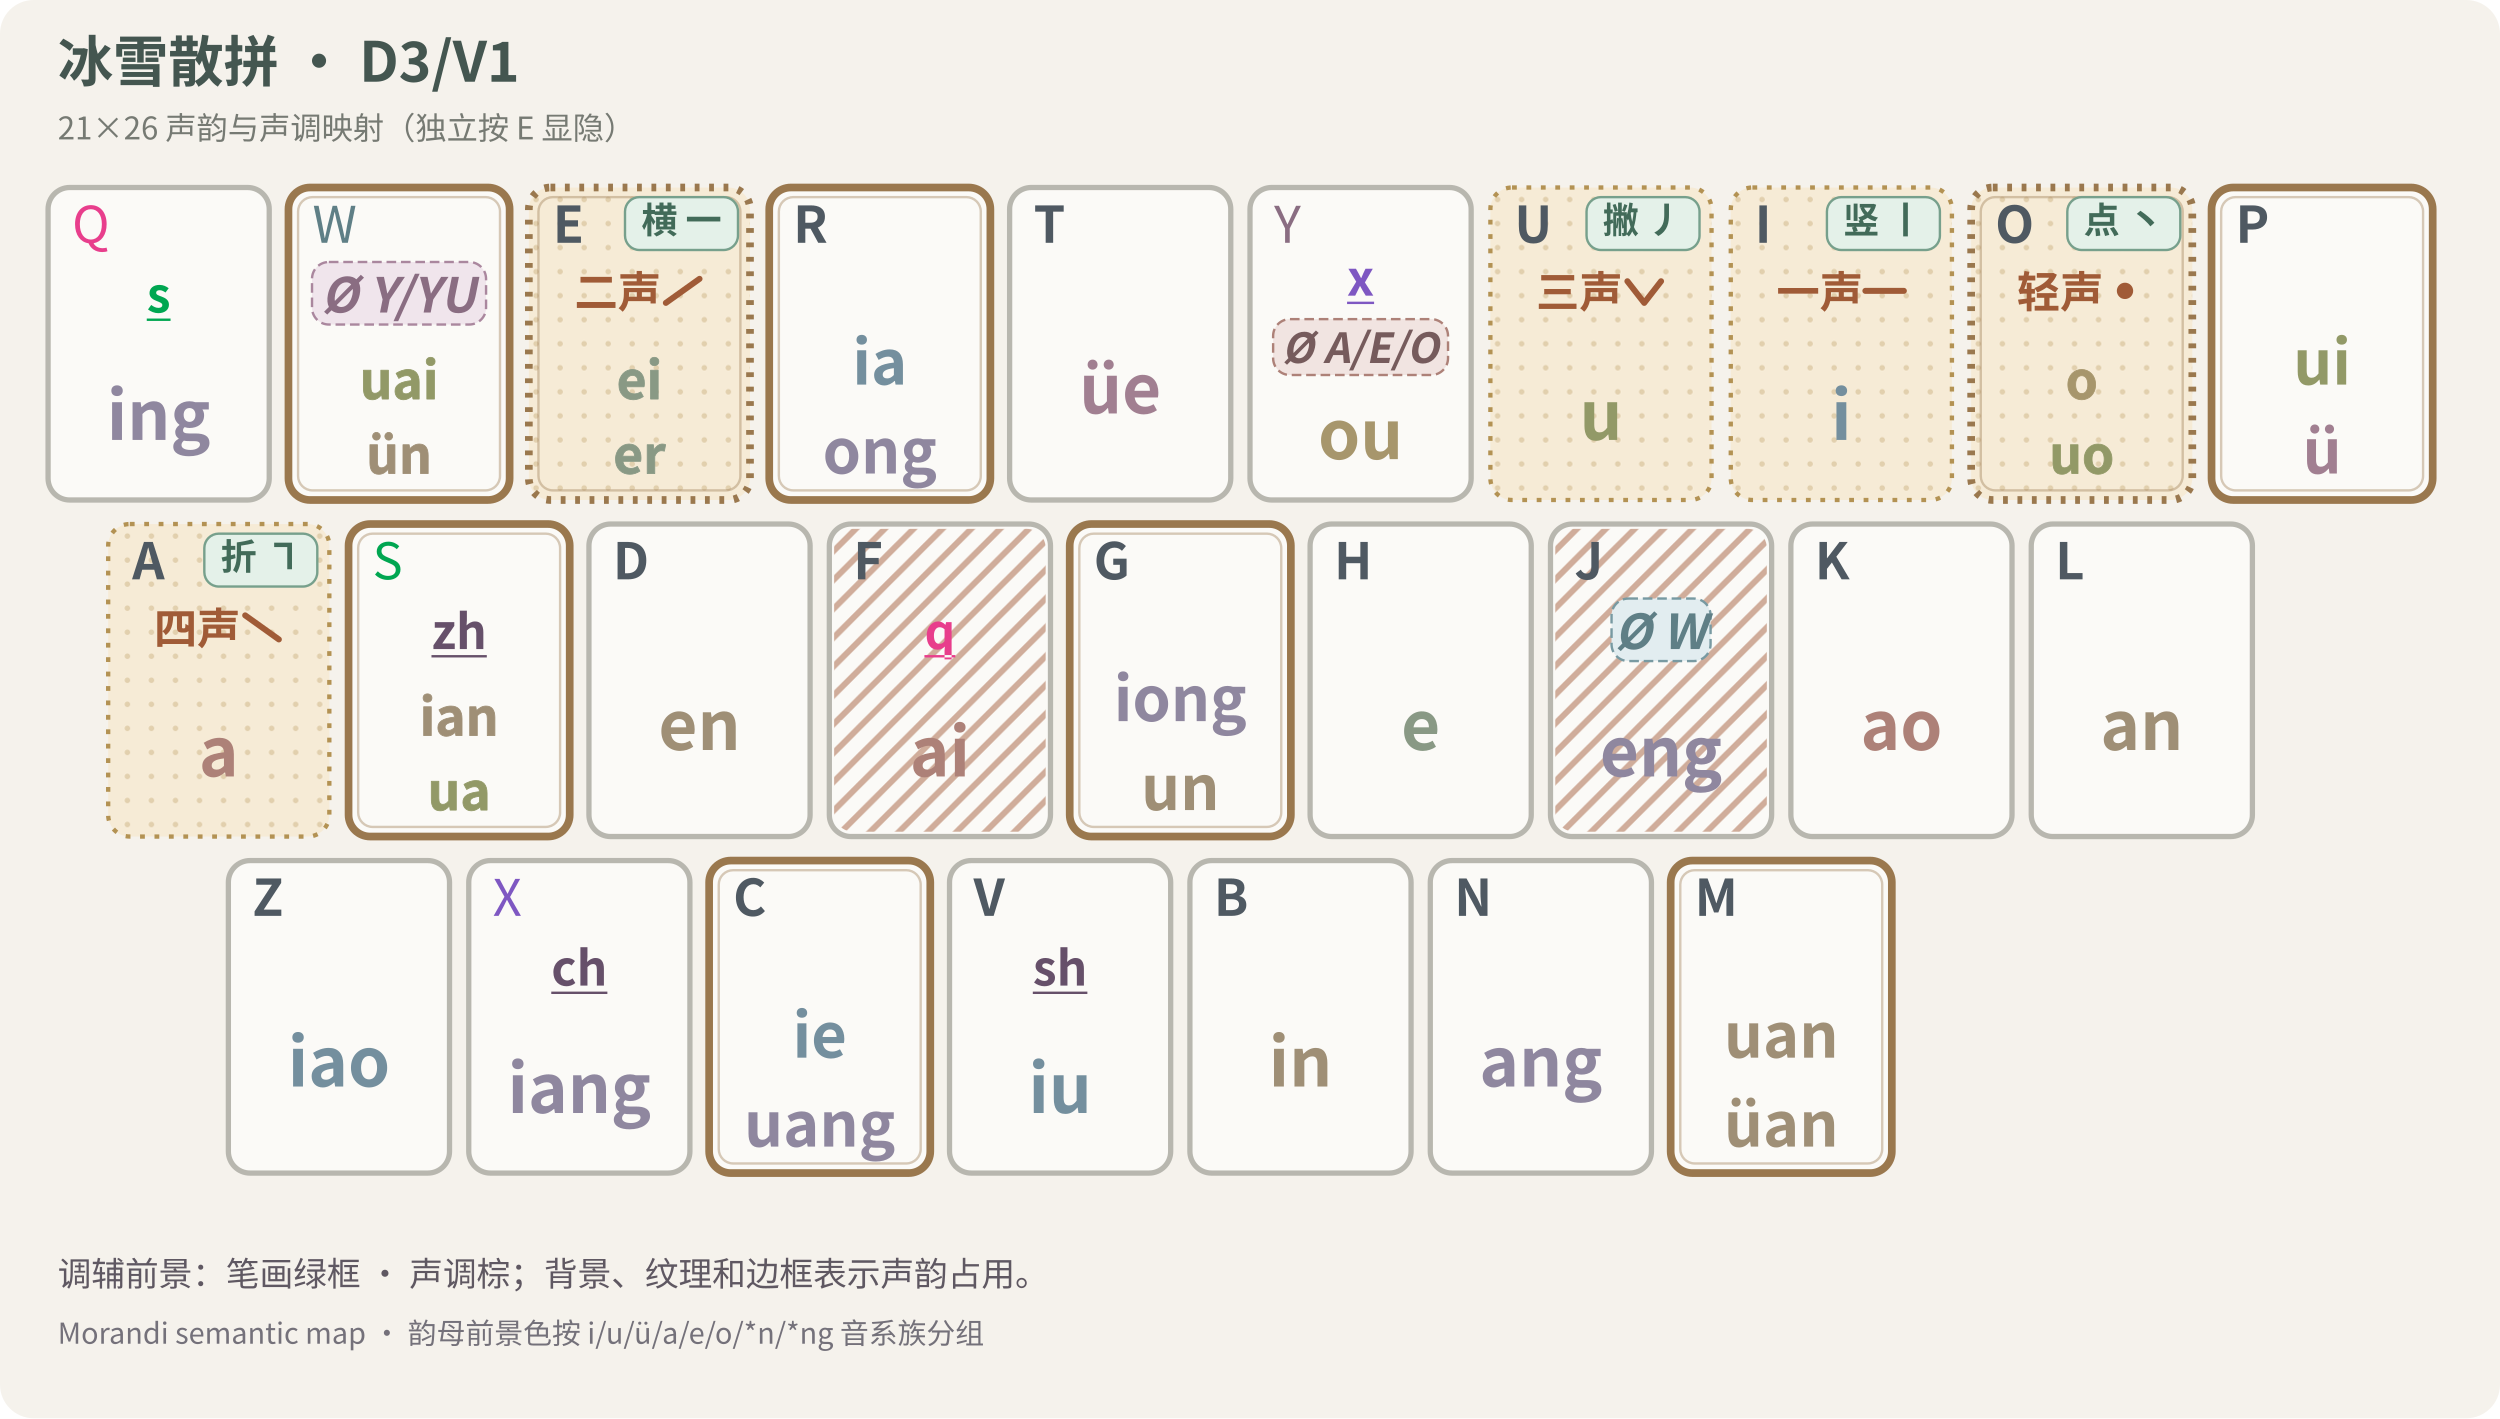
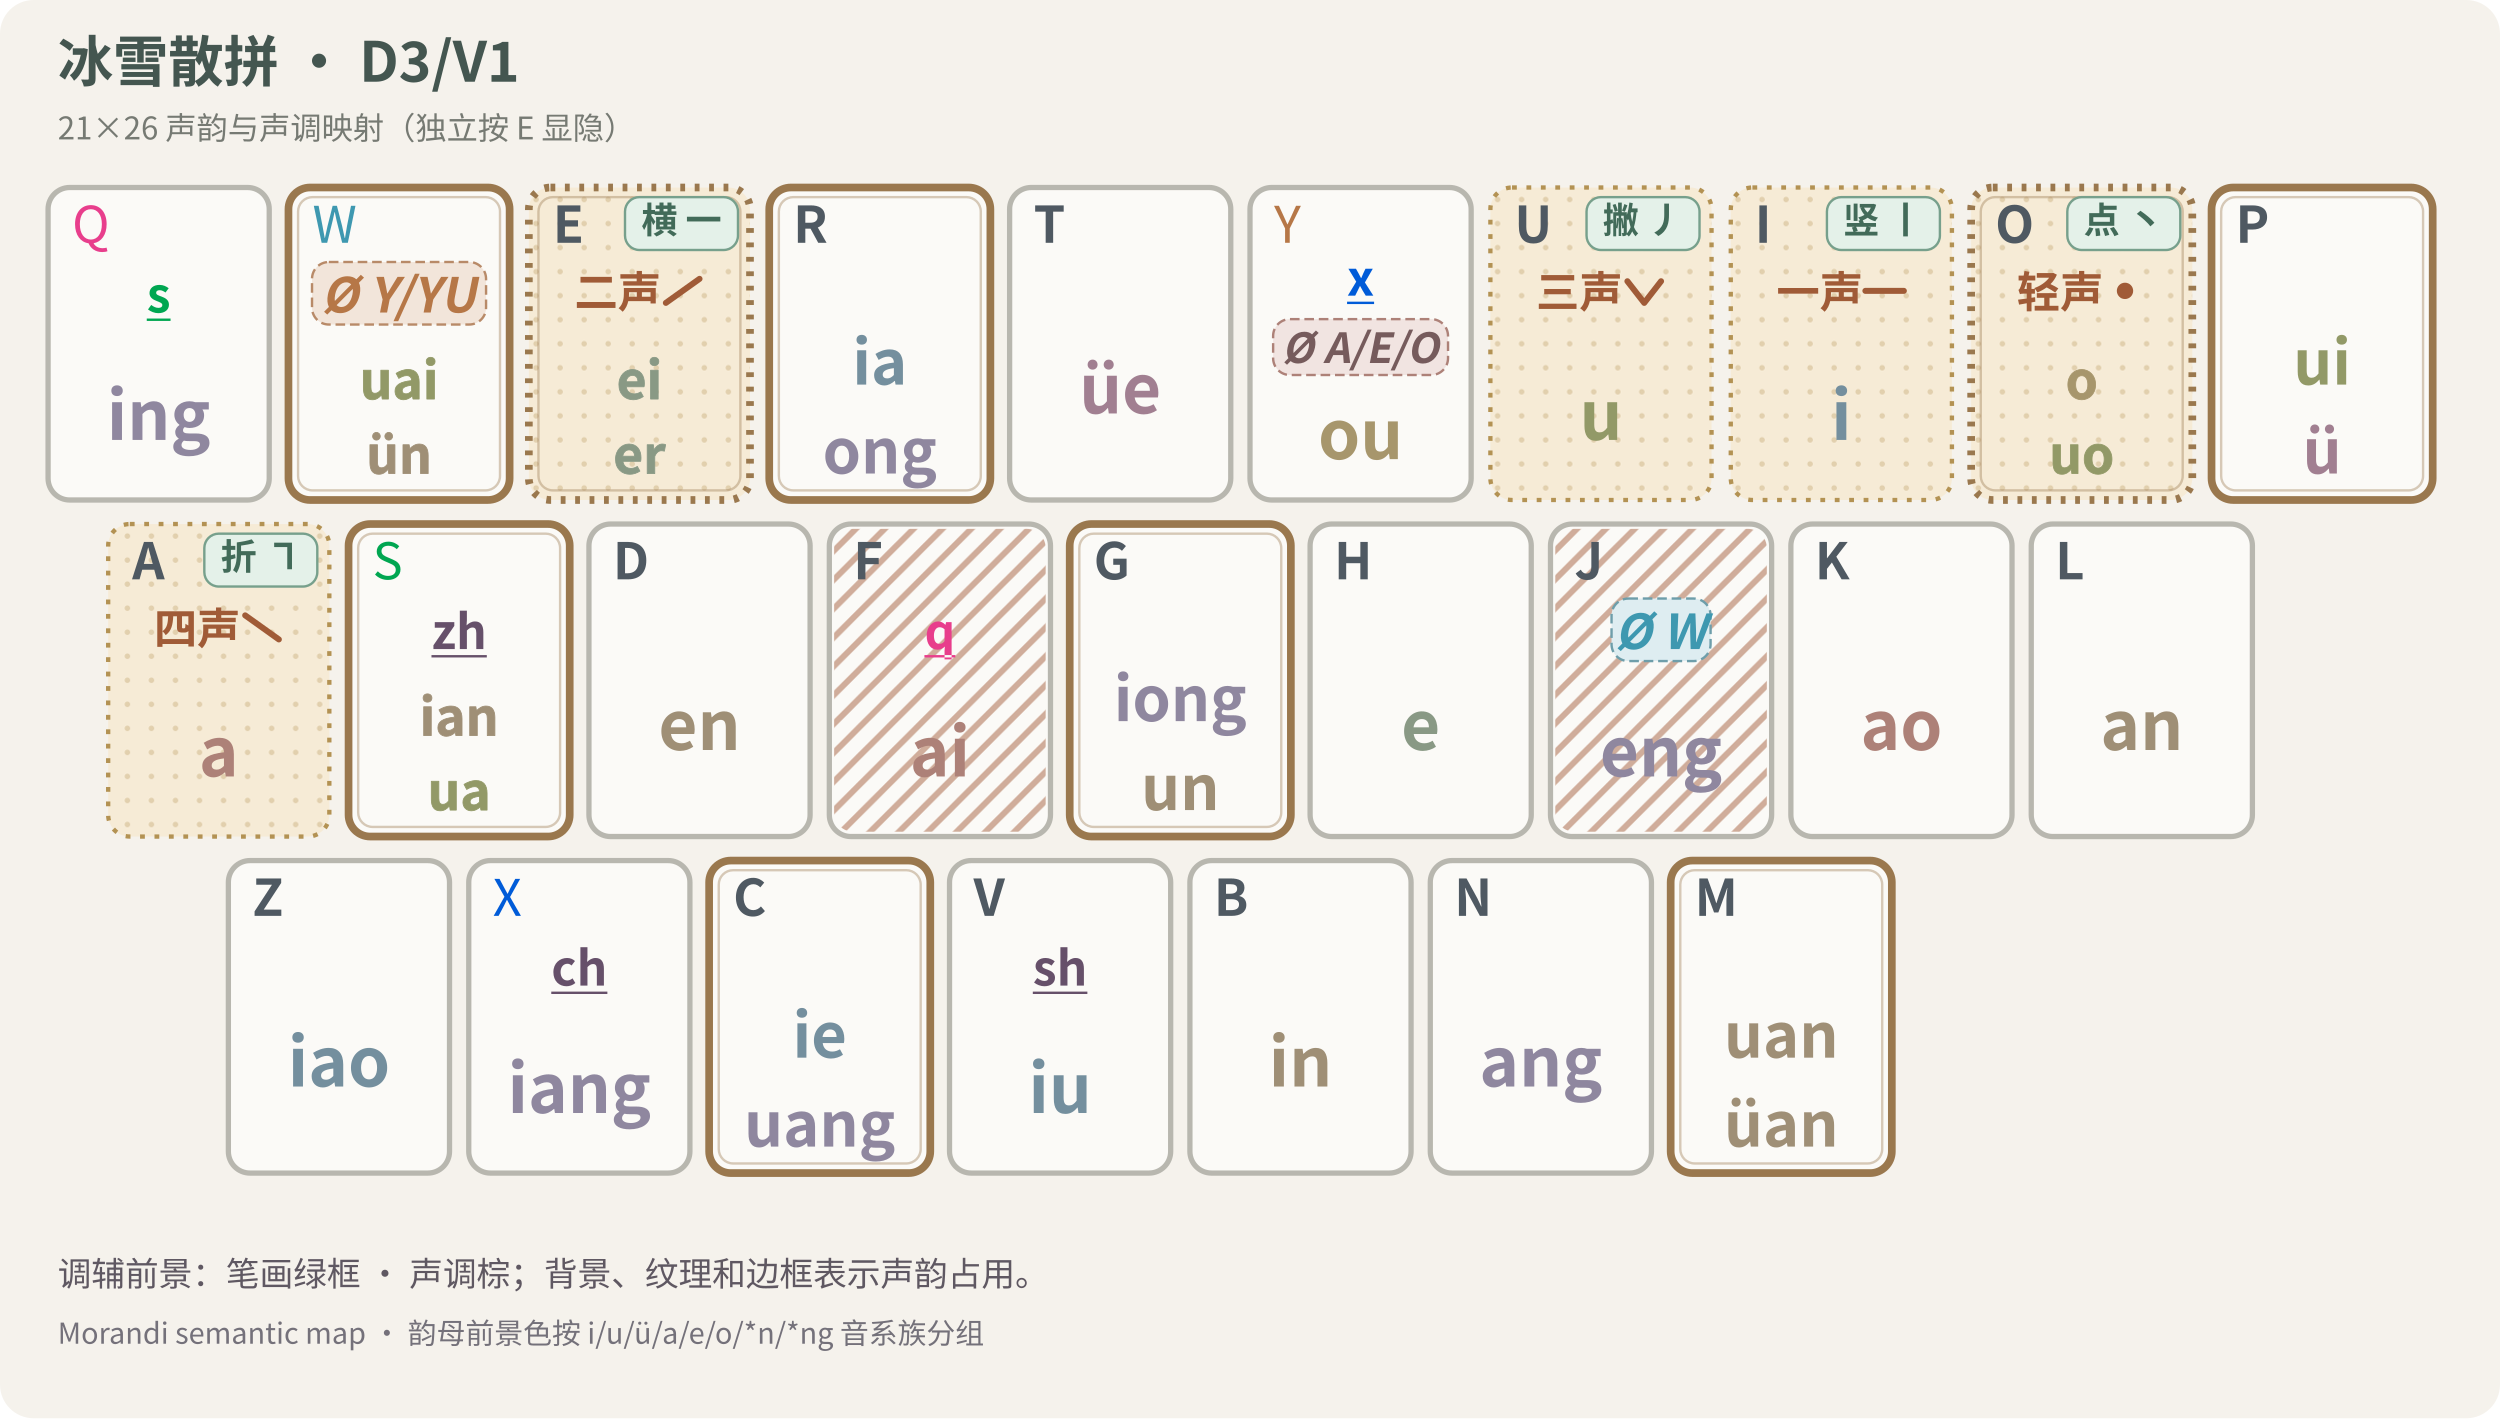
<svg xmlns="http://www.w3.org/2000/svg" class="keysvg nf4-keysvg" viewBox="0 0 1040 590" role="img" aria-labelledby="title desc">
  <defs>
    <pattern id="nf4-both" width="12" height="12" patternUnits="userSpaceOnUse">
      <rect width="12" height="12" fill="#fbfaf7" />
    </pattern>
    <pattern id="nf4-ionly" width="9" height="9" patternUnits="userSpaceOnUse">
      <rect width="9" height="9" fill="#e3eef4" />
      <path d="M2 0V9M7 0V9" stroke="#7399ad" stroke-opacity=".18" />
    </pattern>
    <pattern id="nf4-ronly" width="10" height="10" patternUnits="userSpaceOnUse">
      <rect width="10" height="10" fill="#f6ebd6" />
      <circle cx="3" cy="3" r="1.15" fill="#b39253" fill-opacity=".3" />
    </pattern>
    <pattern id="nf4-none" width="10" height="10" patternUnits="userSpaceOnUse">
      <rect width="10" height="10" fill="#eeece8" />
      <path d="M0 10L10 0" stroke="#aaa6a4" stroke-opacity=".14" />
    </pattern>
    <pattern id="nf4-multi" width="9" height="9" patternUnits="userSpaceOnUse">
      <rect width="9" height="9" fill="#f8efe2" />
      <path d="M-2 2L2-2M0 9L9 0M7 11L11 7" stroke="#9a784e" stroke-width="1.6" stroke-opacity=".27" />
    </pattern>
    <pattern id="nf4-anchor" width="12" height="12" patternUnits="userSpaceOnUse">
      <path d="M-3 3L3-3M0 12L12 0M9 15L15 9" stroke="#a05b37" stroke-width="2.5" stroke-opacity=".48" />
    </pattern>
  </defs>
  <rect width="1040" height="590" rx="14" fill="#f5f2ec" />
  <text x="24" y="34" font-family="Microsoft YaHei UI, Noto Sans CJK SC, sans-serif" font-size="23" fill="#445650" text-anchor="start" font-weight="760">冰雪散拼 · D3/V1</text>
  <text x="24" y="58" font-family="Microsoft YaHei UI, Noto Sans CJK SC, sans-serif" font-size="13" fill="#767a73" text-anchor="start" font-weight="500">21×26 声韵与声调映射（独立按 E 显隐）</text>
  <g data-key="Q" data-role="sound">
    <clipPath id="snow_shenyun_tone-clip-0-0">
      <rect x="23" y="81" width="86" height="124" rx="7" />
    </clipPath>
    <rect x="20" y="78" width="92" height="130" rx="9" fill="#fbfaf7" stroke="#b8b7af" stroke-width="2.2" />
    <g clip-path="url(#snow_shenyun_tone-clip-0-0)">
      <text x="30" y="101" font-family="Microsoft YaHei UI, Noto Sans CJK SC, sans-serif" font-size="21" fill="#e83e8c" text-anchor="start" font-weight="500" data-key-label="true">Q</text>
      <text x="66" y="130" text-anchor="middle" font-family="Microsoft YaHei UI, Noto Sans CJK SC, sans-serif" font-size="20" font-weight="700" text-decoration="underline" fill="#00a651">s</text>
      <text x="66" y="183" font-family="Microsoft YaHei UI, Noto Sans CJK SC, sans-serif" font-size="28" fill="#8f879f" text-anchor="middle" font-weight="600" data-final="ing">ing</text>
    </g>
  </g>
  <g data-key="W" data-role="sound" data-multi="true">
    <clipPath id="snow_shenyun_tone-clip-0-1">
      <rect x="123" y="81" width="86" height="124" rx="7" />
    </clipPath>
    <rect x="120" y="78" width="92" height="130" rx="9" fill="#fbfaf7" stroke="#9a784e" stroke-width="3.2" />
    <rect x="124" y="82" width="84" height="122" rx="6" fill="none" stroke="#9a784e" stroke-opacity=".38" />
    <g clip-path="url(#snow_shenyun_tone-clip-0-1)">
-       <text x="130" y="101" font-family="Microsoft YaHei UI, Noto Sans CJK SC, sans-serif" font-size="21" fill="#5f7f86" text-anchor="start" font-weight="500" data-key-label="true">W</text>
-       <rect x="129.8" y="109" width="72.4" height="26" rx="7" fill="#f0e5ec" stroke="#aa879e" stroke-dasharray="4 2" />
-       <text x="166" y="130" text-anchor="middle" font-family="Microsoft YaHei UI, Noto Sans CJK SC, sans-serif" font-size="20" font-weight="700" font-style="italic" fill="#8a6d82">Ø Y/YU</text>
+       <text x="130" y="101" font-family="Microsoft YaHei UI, Noto Sans CJK SC, sans-serif" font-size="21" fill="#3e98b0" text-anchor="start" font-weight="500" data-key-label="true">W</text>
+       <rect x="129.8" y="109" width="72.4" height="26" rx="7" fill="#f2e5da" stroke="#b88a68" stroke-dasharray="4 2" />
+       <text x="166" y="130" text-anchor="middle" font-family="Microsoft YaHei UI, Noto Sans CJK SC, sans-serif" font-size="20" font-weight="700" font-style="italic" fill="#b67747">Ø Y/YU</text>
      <text x="166" y="166" font-family="Microsoft YaHei UI, Noto Sans CJK SC, sans-serif" font-size="21.39" fill="#929967" text-anchor="middle" font-weight="800" data-final="uai" paint-order="stroke" stroke="#929967" stroke-width="0.35" stroke-linejoin="round">uai</text>
      <text x="166" y="197" font-family="Microsoft YaHei UI, Noto Sans CJK SC, sans-serif" font-size="21.39" fill="#9f8f76" text-anchor="middle" font-weight="800" data-final="vn" paint-order="stroke" stroke="#9f8f76" stroke-width="0.35" stroke-linejoin="round">ün</text>
    </g>
  </g>
  <g data-key="E" data-role="rhyme-auxiliary" data-multi="true">
    <clipPath id="snow_shenyun_tone-clip-0-2">
      <rect x="223" y="81" width="86" height="124" rx="7" />
    </clipPath>
    <rect x="220" y="78" width="92" height="130" rx="9" fill="url(#nf4-ronly)" stroke="#9a784e" stroke-width="3.2" stroke-dasharray="2 4" />
    <rect x="224" y="82" width="84" height="122" rx="6" fill="none" stroke="#9a784e" stroke-opacity=".38" />
    <g clip-path="url(#snow_shenyun_tone-clip-0-2)">
      <text x="230" y="101" font-family="Microsoft YaHei UI, Noto Sans CJK SC, sans-serif" font-size="21" fill="#4f5962" text-anchor="start" font-weight="800" data-key-label="true">E</text>
      <g data-aux-badge="stroke">
        <rect x="260" y="82" width="47" height="22" rx="6" fill="#e4f1e9" stroke="#77a08c" />
        <text x="283.5" y="97" font-family="Microsoft YaHei UI, Noto Sans CJK SC, sans-serif" font-size="15" fill="#426b59" text-anchor="middle" font-weight="750" data-aux-kind="stroke">横 一</text>
      </g>
      <text x="257" y="128" font-family="LXGW WenKai GB, LXGW WenKai, Kaiti SC, STKaiti, KaiTi, AR PL KaitiM GB, serif" font-size="18" fill="#a05b37" text-anchor="middle" font-weight="800" data-aux-kind="tone">二声</text>
      <g transform="translate(284 121)" data-aux-mark="tone" data-tone-mark="ˊ" data-mark-x="284" data-mark-y="121" data-mark-size="18" fill="none" stroke="#a05b37" stroke-width="2.5" stroke-linecap="round" stroke-linejoin="round">
        <path d="M-7 5L7-5" />
      </g>
      <text x="266" y="166" font-family="Microsoft YaHei UI, Noto Sans CJK SC, sans-serif" font-size="21.39" fill="#899985" text-anchor="middle" font-weight="800" data-final="ei" paint-order="stroke" stroke="#899985" stroke-width="0.35" stroke-linejoin="round">ei</text>
      <text x="266" y="197" font-family="Microsoft YaHei UI, Noto Sans CJK SC, sans-serif" font-size="21.39" fill="#899985" text-anchor="middle" font-weight="800" data-final="er" paint-order="stroke" stroke="#899985" stroke-width="0.35" stroke-linejoin="round">er</text>
    </g>
  </g>
  <g data-key="R" data-role="sound" data-multi="true">
    <clipPath id="snow_shenyun_tone-clip-0-3">
      <rect x="323" y="81" width="86" height="124" rx="7" />
    </clipPath>
    <rect x="320" y="78" width="92" height="130" rx="9" fill="#fbfaf7" stroke="#9a784e" stroke-width="3.2" />
    <rect x="324" y="82" width="84" height="122" rx="6" fill="none" stroke="#9a784e" stroke-opacity=".38" />
    <g clip-path="url(#snow_shenyun_tone-clip-0-3)">
      <text x="330" y="101" font-family="Microsoft YaHei UI, Noto Sans CJK SC, sans-serif" font-size="21" fill="#4f5962" text-anchor="start" font-weight="800" data-key-label="true">R</text>
      <text x="366" y="160" font-family="Microsoft YaHei UI, Noto Sans CJK SC, sans-serif" font-size="25.53" fill="#748f9e" text-anchor="middle" font-weight="600" data-final="ia">ia</text>
      <text x="366" y="197" font-family="Microsoft YaHei UI, Noto Sans CJK SC, sans-serif" font-size="25.53" fill="#8f879f" text-anchor="middle" font-weight="600" data-final="ong">ong</text>
    </g>
  </g>
  <g data-key="T" data-role="sound">
    <clipPath id="snow_shenyun_tone-clip-0-4">
      <rect x="423" y="81" width="86" height="124" rx="7" />
    </clipPath>
    <rect x="420" y="78" width="92" height="130" rx="9" fill="#fbfaf7" stroke="#b8b7af" stroke-width="2.2" />
    <g clip-path="url(#snow_shenyun_tone-clip-0-4)">
      <text x="430" y="101" font-family="Microsoft YaHei UI, Noto Sans CJK SC, sans-serif" font-size="21" fill="#4f5962" text-anchor="start" font-weight="800" data-key-label="true">T</text>
      <text x="466" y="172" font-family="Microsoft YaHei UI, Noto Sans CJK SC, sans-serif" font-size="28" fill="#a17f91" text-anchor="middle" font-weight="600" data-final="ve">üe</text>
    </g>
  </g>
  <g data-key="Y" data-role="sound">
    <clipPath id="snow_shenyun_tone-clip-0-5">
      <rect x="523" y="81" width="86" height="124" rx="7" />
    </clipPath>
    <rect x="520" y="78" width="92" height="130" rx="9" fill="#fbfaf7" stroke="#b8b7af" stroke-width="2.2" />
    <g clip-path="url(#snow_shenyun_tone-clip-0-5)">
-       <text x="530" y="101" font-family="Microsoft YaHei UI, Noto Sans CJK SC, sans-serif" font-size="21" fill="#8a6d82" text-anchor="start" font-weight="500" data-key-label="true">Y</text>
-       <text x="566" y="123" text-anchor="middle" font-family="Microsoft YaHei UI, Noto Sans CJK SC, sans-serif" font-size="20" font-weight="700" text-decoration="underline" fill="#7e57c2">x</text>
+       <text x="530" y="101" font-family="Microsoft YaHei UI, Noto Sans CJK SC, sans-serif" font-size="21" fill="#b67747" text-anchor="start" font-weight="500" data-key-label="true">Y</text>
+       <text x="566" y="123" text-anchor="middle" font-family="Microsoft YaHei UI, Noto Sans CJK SC, sans-serif" font-size="20" font-weight="700" text-decoration="underline" fill="#005bd8">x</text>
      <rect x="529.621" y="132.759" width="72.759" height="23.241" rx="7" fill="#f1e4e1" stroke="#ad8178" stroke-dasharray="4 2" />
      <text x="566" y="151" text-anchor="middle" font-family="Microsoft YaHei UI, Noto Sans CJK SC, sans-serif" font-size="17.241" font-weight="700" font-style="italic" fill="#765b5c">Ø A/E/O</text>
      <text x="566" y="191" font-family="Microsoft YaHei UI, Noto Sans CJK SC, sans-serif" font-size="28" fill="#a7966c" text-anchor="middle" font-weight="600" data-final="ou">ou</text>
    </g>
  </g>
  <g data-key="U" data-role="rhyme-auxiliary">
    <clipPath id="snow_shenyun_tone-clip-0-6">
      <rect x="623" y="81" width="86" height="124" rx="7" />
    </clipPath>
    <rect x="620" y="78" width="92" height="130" rx="9" fill="url(#nf4-ronly)" stroke="#b39253" stroke-width="1.8" stroke-dasharray="2 4" />
    <g clip-path="url(#snow_shenyun_tone-clip-0-6)">
      <text x="630" y="101" font-family="Microsoft YaHei UI, Noto Sans CJK SC, sans-serif" font-size="21" fill="#4f5962" text-anchor="start" font-weight="800" data-key-label="true">U</text>
      <g data-aux-badge="stroke">
        <rect x="660" y="82" width="47" height="22" rx="6" fill="#e4f1e9" stroke="#77a08c" />
        <text x="683.5" y="97" font-family="Microsoft YaHei UI, Noto Sans CJK SC, sans-serif" font-size="15" fill="#426b59" text-anchor="middle" font-weight="750" data-aux-kind="stroke">撇 丿</text>
      </g>
      <text x="657" y="128" font-family="LXGW WenKai GB, LXGW WenKai, Kaiti SC, STKaiti, KaiTi, AR PL KaitiM GB, serif" font-size="18" fill="#a05b37" text-anchor="middle" font-weight="800" data-aux-kind="tone">三声</text>
      <g transform="translate(684 121)" data-aux-mark="tone" data-tone-mark="ˇ" data-mark-x="684" data-mark-y="121" data-mark-size="18" fill="none" stroke="#a05b37" stroke-width="2.5" stroke-linecap="round" stroke-linejoin="round">
        <path d="M-7-4L0 5L7-4" />
      </g>
      <text x="666" y="183" font-family="Microsoft YaHei UI, Noto Sans CJK SC, sans-serif" font-size="28" fill="#929967" text-anchor="middle" font-weight="600" data-final="u">u</text>
    </g>
  </g>
  <g data-key="I" data-role="rhyme-auxiliary">
    <clipPath id="snow_shenyun_tone-clip-0-7">
      <rect x="723" y="81" width="86" height="124" rx="7" />
    </clipPath>
    <rect x="720" y="78" width="92" height="130" rx="9" fill="url(#nf4-ronly)" stroke="#b39253" stroke-width="1.8" stroke-dasharray="2 4" />
    <g clip-path="url(#snow_shenyun_tone-clip-0-7)">
      <text x="730" y="101" font-family="Microsoft YaHei UI, Noto Sans CJK SC, sans-serif" font-size="21" fill="#4f5962" text-anchor="start" font-weight="800" data-key-label="true">I</text>
      <g data-aux-badge="stroke">
        <rect x="760" y="82" width="47" height="22" rx="6" fill="#e4f1e9" stroke="#77a08c" />
        <text x="783.5" y="97" font-family="Microsoft YaHei UI, Noto Sans CJK SC, sans-serif" font-size="15" fill="#426b59" text-anchor="middle" font-weight="750" data-aux-kind="stroke">竖 丨</text>
      </g>
      <text x="757" y="128" font-family="LXGW WenKai GB, LXGW WenKai, Kaiti SC, STKaiti, KaiTi, AR PL KaitiM GB, serif" font-size="18" fill="#a05b37" text-anchor="middle" font-weight="800" data-aux-kind="tone">一声</text>
      <g transform="translate(784 121)" data-aux-mark="tone" data-tone-mark="ˉ" data-mark-x="784" data-mark-y="121" data-mark-size="18" fill="none" stroke="#a05b37" stroke-width="2.5" stroke-linecap="round" stroke-linejoin="round">
        <path d="M-8 0H8" />
      </g>
      <text x="766" y="183" font-family="Microsoft YaHei UI, Noto Sans CJK SC, sans-serif" font-size="28" fill="#748f9e" text-anchor="middle" font-weight="600" data-final="i">i</text>
    </g>
  </g>
  <g data-key="O" data-role="rhyme-auxiliary" data-multi="true">
    <clipPath id="snow_shenyun_tone-clip-0-8">
      <rect x="823" y="81" width="86" height="124" rx="7" />
    </clipPath>
    <rect x="820" y="78" width="92" height="130" rx="9" fill="url(#nf4-ronly)" stroke="#9a784e" stroke-width="3.2" stroke-dasharray="2 4" />
    <rect x="824" y="82" width="84" height="122" rx="6" fill="none" stroke="#9a784e" stroke-opacity=".38" />
    <g clip-path="url(#snow_shenyun_tone-clip-0-8)">
      <text x="830" y="101" font-family="Microsoft YaHei UI, Noto Sans CJK SC, sans-serif" font-size="21" fill="#4f5962" text-anchor="start" font-weight="800" data-key-label="true">O</text>
      <g data-aux-badge="stroke">
        <rect x="860" y="82" width="47" height="22" rx="6" fill="#e4f1e9" stroke="#77a08c" />
        <text x="883.5" y="97" font-family="Microsoft YaHei UI, Noto Sans CJK SC, sans-serif" font-size="15" fill="#426b59" text-anchor="middle" font-weight="750" data-aux-kind="stroke">点 丶</text>
      </g>
      <text x="857" y="128" font-family="LXGW WenKai GB, LXGW WenKai, Kaiti SC, STKaiti, KaiTi, AR PL KaitiM GB, serif" font-size="18" fill="#a05b37" text-anchor="middle" font-weight="800" data-aux-kind="tone">轻声</text>
      <g transform="translate(884 121)" data-aux-mark="tone" data-tone-mark="·" data-mark-x="884" data-mark-y="121" data-mark-size="18" fill="none" stroke="#a05b37" stroke-width="2.5" stroke-linecap="round" stroke-linejoin="round">
        <circle cx="0" cy="0" r="3.4" fill="#a05b37" stroke="none" />
      </g>
      <text x="866" y="166" font-family="Microsoft YaHei UI, Noto Sans CJK SC, sans-serif" font-size="21.39" fill="#a7966c" text-anchor="middle" font-weight="800" data-final="o" paint-order="stroke" stroke="#a7966c" stroke-width="0.35" stroke-linejoin="round">o</text>
      <text x="866" y="197" font-family="Microsoft YaHei UI, Noto Sans CJK SC, sans-serif" font-size="21.39" fill="#929967" text-anchor="middle" font-weight="800" data-final="uo" paint-order="stroke" stroke="#929967" stroke-width="0.35" stroke-linejoin="round">uo</text>
    </g>
  </g>
  <g data-key="P" data-role="sound" data-multi="true">
    <clipPath id="snow_shenyun_tone-clip-0-9">
      <rect x="923" y="81" width="86" height="124" rx="7" />
    </clipPath>
    <rect x="920" y="78" width="92" height="130" rx="9" fill="#fbfaf7" stroke="#9a784e" stroke-width="3.2" />
    <rect x="924" y="82" width="84" height="122" rx="6" fill="none" stroke="#9a784e" stroke-opacity=".38" />
    <g clip-path="url(#snow_shenyun_tone-clip-0-9)">
      <text x="930" y="101" font-family="Microsoft YaHei UI, Noto Sans CJK SC, sans-serif" font-size="21" fill="#4f5962" text-anchor="start" font-weight="800" data-key-label="true">P</text>
      <text x="966" y="160" font-family="Microsoft YaHei UI, Noto Sans CJK SC, sans-serif" font-size="25.53" fill="#929967" text-anchor="middle" font-weight="600" data-final="ui">ui</text>
      <text x="966" y="197" font-family="Microsoft YaHei UI, Noto Sans CJK SC, sans-serif" font-size="25.53" fill="#a17f91" text-anchor="middle" font-weight="600" data-final="v">ü</text>
    </g>
  </g>
  <g data-key="A" data-role="rhyme-auxiliary">
    <clipPath id="snow_shenyun_tone-clip-1-0">
      <rect x="48" y="221" width="86" height="124" rx="7" />
    </clipPath>
    <rect x="45" y="218" width="92" height="130" rx="9" fill="url(#nf4-ronly)" stroke="#b39253" stroke-width="1.8" stroke-dasharray="2 4" />
    <g clip-path="url(#snow_shenyun_tone-clip-1-0)">
      <text x="55" y="241" font-family="Microsoft YaHei UI, Noto Sans CJK SC, sans-serif" font-size="21" fill="#4f5962" text-anchor="start" font-weight="800" data-key-label="true">A</text>
      <g data-aux-badge="stroke">
        <rect x="85" y="222" width="47" height="22" rx="6" fill="#e4f1e9" stroke="#77a08c" />
        <text x="108.5" y="237" font-family="Microsoft YaHei UI, Noto Sans CJK SC, sans-serif" font-size="15" fill="#426b59" text-anchor="middle" font-weight="750" data-aux-kind="stroke">折 ㇕</text>
      </g>
      <text x="82" y="268" font-family="LXGW WenKai GB, LXGW WenKai, Kaiti SC, STKaiti, KaiTi, AR PL KaitiM GB, serif" font-size="18" fill="#a05b37" text-anchor="middle" font-weight="800" data-aux-kind="tone">四声</text>
      <g transform="translate(109 261)" data-aux-mark="tone" data-tone-mark="ˋ" data-mark-x="109" data-mark-y="261" data-mark-size="18" fill="none" stroke="#a05b37" stroke-width="2.5" stroke-linecap="round" stroke-linejoin="round">
        <path d="M-7-5L7 5" />
      </g>
      <text x="91" y="323" font-family="Microsoft YaHei UI, Noto Sans CJK SC, sans-serif" font-size="28" fill="#ad8178" text-anchor="middle" font-weight="600" data-final="a">a</text>
    </g>
  </g>
  <g data-key="S" data-role="sound" data-multi="true">
    <clipPath id="snow_shenyun_tone-clip-1-1">
      <rect x="148" y="221" width="86" height="124" rx="7" />
    </clipPath>
    <rect x="145" y="218" width="92" height="130" rx="9" fill="#fbfaf7" stroke="#9a784e" stroke-width="3.2" />
    <rect x="149" y="222" width="84" height="122" rx="6" fill="none" stroke="#9a784e" stroke-opacity=".38" />
    <g clip-path="url(#snow_shenyun_tone-clip-1-1)">
      <text x="155" y="241" font-family="Microsoft YaHei UI, Noto Sans CJK SC, sans-serif" font-size="21" fill="#00a651" text-anchor="start" font-weight="500" data-key-label="true">S</text>
      <text x="191" y="270" text-anchor="middle" font-family="Microsoft YaHei UI, Noto Sans CJK SC, sans-serif" font-size="20" font-weight="700" text-decoration="underline" fill="#66506a">zh</text>
      <text x="191" y="306" font-family="Microsoft YaHei UI, Noto Sans CJK SC, sans-serif" font-size="21.39" fill="#9f8f76" text-anchor="middle" font-weight="800" data-final="ian" paint-order="stroke" stroke="#9f8f76" stroke-width="0.35" stroke-linejoin="round">ian</text>
      <text x="191" y="337" font-family="Microsoft YaHei UI, Noto Sans CJK SC, sans-serif" font-size="21.39" fill="#929967" text-anchor="middle" font-weight="800" data-final="ua" paint-order="stroke" stroke="#929967" stroke-width="0.35" stroke-linejoin="round">ua</text>
    </g>
  </g>
  <g data-key="D" data-role="sound">
    <clipPath id="snow_shenyun_tone-clip-1-2">
      <rect x="248" y="221" width="86" height="124" rx="7" />
    </clipPath>
    <rect x="245" y="218" width="92" height="130" rx="9" fill="#fbfaf7" stroke="#b8b7af" stroke-width="2.2" />
    <g clip-path="url(#snow_shenyun_tone-clip-1-2)">
      <text x="255" y="241" font-family="Microsoft YaHei UI, Noto Sans CJK SC, sans-serif" font-size="21" fill="#4f5962" text-anchor="start" font-weight="800" data-key-label="true">D</text>
      <text x="291" y="312" font-family="Microsoft YaHei UI, Noto Sans CJK SC, sans-serif" font-size="28" fill="#9f8f76" text-anchor="middle" font-weight="600" data-final="en">en</text>
    </g>
  </g>
  <g data-key="F" data-role="sound">
    <clipPath id="snow_shenyun_tone-clip-1-3">
      <rect x="348" y="221" width="86" height="124" rx="7" />
    </clipPath>
    <rect x="345" y="218" width="92" height="130" rx="9" fill="#fbfaf7" stroke="#b8b7af" stroke-width="2.2" />
    <rect x="347" y="220" width="88" height="126" rx="8" fill="url(#nf4-anchor)" pointer-events="none" />
    <g clip-path="url(#snow_shenyun_tone-clip-1-3)">
      <text x="355" y="241" font-family="Microsoft YaHei UI, Noto Sans CJK SC, sans-serif" font-size="21" fill="#4f5962" text-anchor="start" font-weight="800" data-key-label="true">F</text>
      <text x="391" y="270" text-anchor="middle" font-family="Microsoft YaHei UI, Noto Sans CJK SC, sans-serif" font-size="20" font-weight="700" text-decoration="underline" fill="#e83e8c">q</text>
      <text x="391" y="323" font-family="Microsoft YaHei UI, Noto Sans CJK SC, sans-serif" font-size="28" fill="#ad8178" text-anchor="middle" font-weight="600" data-final="ai">ai</text>
    </g>
  </g>
  <g data-key="G" data-role="sound" data-multi="true">
    <clipPath id="snow_shenyun_tone-clip-1-4">
      <rect x="448" y="221" width="86" height="124" rx="7" />
    </clipPath>
    <rect x="445" y="218" width="92" height="130" rx="9" fill="#fbfaf7" stroke="#9a784e" stroke-width="3.2" />
    <rect x="449" y="222" width="84" height="122" rx="6" fill="none" stroke="#9a784e" stroke-opacity=".38" />
    <g clip-path="url(#snow_shenyun_tone-clip-1-4)">
      <text x="455" y="241" font-family="Microsoft YaHei UI, Noto Sans CJK SC, sans-serif" font-size="21" fill="#4f5962" text-anchor="start" font-weight="800" data-key-label="true">G</text>
      <text x="491" y="300" font-family="Microsoft YaHei UI, Noto Sans CJK SC, sans-serif" font-size="25.53" fill="#8f879f" text-anchor="middle" font-weight="600" data-final="iong">iong</text>
      <text x="491" y="337" font-family="Microsoft YaHei UI, Noto Sans CJK SC, sans-serif" font-size="25.53" fill="#9f8f76" text-anchor="middle" font-weight="600" data-final="un">un</text>
    </g>
  </g>
  <g data-key="H" data-role="sound">
    <clipPath id="snow_shenyun_tone-clip-1-5">
      <rect x="548" y="221" width="86" height="124" rx="7" />
    </clipPath>
    <rect x="545" y="218" width="92" height="130" rx="9" fill="#fbfaf7" stroke="#b8b7af" stroke-width="2.2" />
    <g clip-path="url(#snow_shenyun_tone-clip-1-5)">
      <text x="555" y="241" font-family="Microsoft YaHei UI, Noto Sans CJK SC, sans-serif" font-size="21" fill="#4f5962" text-anchor="start" font-weight="800" data-key-label="true">H</text>
      <text x="591" y="312" font-family="Microsoft YaHei UI, Noto Sans CJK SC, sans-serif" font-size="28" fill="#899985" text-anchor="middle" font-weight="600" data-final="e">e</text>
    </g>
  </g>
  <g data-key="J" data-role="sound">
    <clipPath id="snow_shenyun_tone-clip-1-6">
      <rect x="648" y="221" width="86" height="124" rx="7" />
    </clipPath>
    <rect x="645" y="218" width="92" height="130" rx="9" fill="#fbfaf7" stroke="#b8b7af" stroke-width="2.2" />
    <rect x="647" y="220" width="88" height="126" rx="8" fill="url(#nf4-anchor)" pointer-events="none" />
    <g clip-path="url(#snow_shenyun_tone-clip-1-6)">
      <text x="655" y="241" font-family="Microsoft YaHei UI, Noto Sans CJK SC, sans-serif" font-size="21" fill="#4f5962" text-anchor="start" font-weight="800" data-key-label="true">J</text>
-       <rect x="670.4" y="249" width="41.2" height="26" rx="7" fill="#e2edf0" stroke="#789aa2" stroke-dasharray="4 2" />
-       <text x="691" y="270" text-anchor="middle" font-family="Microsoft YaHei UI, Noto Sans CJK SC, sans-serif" font-size="20" font-weight="700" font-style="italic" fill="#5f7f86">Ø W</text>
+       <rect x="670.4" y="249" width="41.2" height="26" rx="7" fill="#deedf1" stroke="#6e9eaa" stroke-dasharray="4 2" />
+       <text x="691" y="270" text-anchor="middle" font-family="Microsoft YaHei UI, Noto Sans CJK SC, sans-serif" font-size="20" font-weight="700" font-style="italic" fill="#3e98b0">Ø W</text>
      <text x="691" y="323" font-family="Microsoft YaHei UI, Noto Sans CJK SC, sans-serif" font-size="28" fill="#8f879f" text-anchor="middle" font-weight="600" data-final="eng">eng</text>
    </g>
  </g>
  <g data-key="K" data-role="sound">
    <clipPath id="snow_shenyun_tone-clip-1-7">
      <rect x="748" y="221" width="86" height="124" rx="7" />
    </clipPath>
    <rect x="745" y="218" width="92" height="130" rx="9" fill="#fbfaf7" stroke="#b8b7af" stroke-width="2.2" />
    <g clip-path="url(#snow_shenyun_tone-clip-1-7)">
      <text x="755" y="241" font-family="Microsoft YaHei UI, Noto Sans CJK SC, sans-serif" font-size="21" fill="#4f5962" text-anchor="start" font-weight="800" data-key-label="true">K</text>
      <text x="791" y="312" font-family="Microsoft YaHei UI, Noto Sans CJK SC, sans-serif" font-size="28" fill="#ad8178" text-anchor="middle" font-weight="600" data-final="ao">ao</text>
    </g>
  </g>
  <g data-key="L" data-role="sound">
    <clipPath id="snow_shenyun_tone-clip-1-8">
      <rect x="848" y="221" width="86" height="124" rx="7" />
    </clipPath>
    <rect x="845" y="218" width="92" height="130" rx="9" fill="#fbfaf7" stroke="#b8b7af" stroke-width="2.2" />
    <g clip-path="url(#snow_shenyun_tone-clip-1-8)">
      <text x="855" y="241" font-family="Microsoft YaHei UI, Noto Sans CJK SC, sans-serif" font-size="21" fill="#4f5962" text-anchor="start" font-weight="800" data-key-label="true">L</text>
      <text x="891" y="312" font-family="Microsoft YaHei UI, Noto Sans CJK SC, sans-serif" font-size="28" fill="#9f8f76" text-anchor="middle" font-weight="600" data-final="an">an</text>
    </g>
  </g>
  <g data-key="Z" data-role="sound">
    <clipPath id="snow_shenyun_tone-clip-2-0">
      <rect x="98" y="361" width="86" height="124" rx="7" />
    </clipPath>
    <rect x="95" y="358" width="92" height="130" rx="9" fill="#fbfaf7" stroke="#b8b7af" stroke-width="2.2" />
    <g clip-path="url(#snow_shenyun_tone-clip-2-0)">
      <text x="105" y="381" font-family="Microsoft YaHei UI, Noto Sans CJK SC, sans-serif" font-size="21" fill="#4f5962" text-anchor="start" font-weight="800" data-key-label="true">Z</text>
      <text x="141" y="452" font-family="Microsoft YaHei UI, Noto Sans CJK SC, sans-serif" font-size="28" fill="#748f9e" text-anchor="middle" font-weight="600" data-final="iao">iao</text>
    </g>
  </g>
  <g data-key="X" data-role="sound">
    <clipPath id="snow_shenyun_tone-clip-2-1">
      <rect x="198" y="361" width="86" height="124" rx="7" />
    </clipPath>
    <rect x="195" y="358" width="92" height="130" rx="9" fill="#fbfaf7" stroke="#b8b7af" stroke-width="2.2" />
    <g clip-path="url(#snow_shenyun_tone-clip-2-1)">
-       <text x="205" y="381" font-family="Microsoft YaHei UI, Noto Sans CJK SC, sans-serif" font-size="21" fill="#7e57c2" text-anchor="start" font-weight="500" data-key-label="true">X</text>
+       <text x="205" y="381" font-family="Microsoft YaHei UI, Noto Sans CJK SC, sans-serif" font-size="21" fill="#005bd8" text-anchor="start" font-weight="500" data-key-label="true">X</text>
      <text x="241" y="410" text-anchor="middle" font-family="Microsoft YaHei UI, Noto Sans CJK SC, sans-serif" font-size="20" font-weight="700" text-decoration="underline" fill="#66506a">ch</text>
      <text x="241" y="463" font-family="Microsoft YaHei UI, Noto Sans CJK SC, sans-serif" font-size="28" fill="#8f879f" text-anchor="middle" font-weight="600" data-final="iang">iang</text>
    </g>
  </g>
  <g data-key="C" data-role="sound" data-multi="true">
    <clipPath id="snow_shenyun_tone-clip-2-2">
      <rect x="298" y="361" width="86" height="124" rx="7" />
    </clipPath>
    <rect x="295" y="358" width="92" height="130" rx="9" fill="#fbfaf7" stroke="#9a784e" stroke-width="3.2" />
    <rect x="299" y="362" width="84" height="122" rx="6" fill="none" stroke="#9a784e" stroke-opacity=".38" />
    <g clip-path="url(#snow_shenyun_tone-clip-2-2)">
      <text x="305" y="381" font-family="Microsoft YaHei UI, Noto Sans CJK SC, sans-serif" font-size="21" fill="#4f5962" text-anchor="start" font-weight="800" data-key-label="true">C</text>
      <text x="341" y="440" font-family="Microsoft YaHei UI, Noto Sans CJK SC, sans-serif" font-size="25.53" fill="#748f9e" text-anchor="middle" font-weight="600" data-final="ie">ie</text>
      <text x="341" y="477" font-family="Microsoft YaHei UI, Noto Sans CJK SC, sans-serif" font-size="25.53" fill="#8f879f" text-anchor="middle" font-weight="600" data-final="uang">uang</text>
    </g>
  </g>
  <g data-key="V" data-role="sound">
    <clipPath id="snow_shenyun_tone-clip-2-3">
      <rect x="398" y="361" width="86" height="124" rx="7" />
    </clipPath>
    <rect x="395" y="358" width="92" height="130" rx="9" fill="#fbfaf7" stroke="#b8b7af" stroke-width="2.2" />
    <g clip-path="url(#snow_shenyun_tone-clip-2-3)">
      <text x="405" y="381" font-family="Microsoft YaHei UI, Noto Sans CJK SC, sans-serif" font-size="21" fill="#4f5962" text-anchor="start" font-weight="800" data-key-label="true">V</text>
      <text x="441" y="410" text-anchor="middle" font-family="Microsoft YaHei UI, Noto Sans CJK SC, sans-serif" font-size="20" font-weight="700" text-decoration="underline" fill="#66506a">sh</text>
      <text x="441" y="463" font-family="Microsoft YaHei UI, Noto Sans CJK SC, sans-serif" font-size="28" fill="#748f9e" text-anchor="middle" font-weight="600" data-final="iu">iu</text>
    </g>
  </g>
  <g data-key="B" data-role="sound">
    <clipPath id="snow_shenyun_tone-clip-2-4">
      <rect x="498" y="361" width="86" height="124" rx="7" />
    </clipPath>
    <rect x="495" y="358" width="92" height="130" rx="9" fill="#fbfaf7" stroke="#b8b7af" stroke-width="2.2" />
    <g clip-path="url(#snow_shenyun_tone-clip-2-4)">
      <text x="505" y="381" font-family="Microsoft YaHei UI, Noto Sans CJK SC, sans-serif" font-size="21" fill="#4f5962" text-anchor="start" font-weight="800" data-key-label="true">B</text>
      <text x="541" y="452" font-family="Microsoft YaHei UI, Noto Sans CJK SC, sans-serif" font-size="28" fill="#9f8f76" text-anchor="middle" font-weight="600" data-final="in">in</text>
    </g>
  </g>
  <g data-key="N" data-role="sound">
    <clipPath id="snow_shenyun_tone-clip-2-5">
      <rect x="598" y="361" width="86" height="124" rx="7" />
    </clipPath>
    <rect x="595" y="358" width="92" height="130" rx="9" fill="#fbfaf7" stroke="#b8b7af" stroke-width="2.2" />
    <g clip-path="url(#snow_shenyun_tone-clip-2-5)">
      <text x="605" y="381" font-family="Microsoft YaHei UI, Noto Sans CJK SC, sans-serif" font-size="21" fill="#4f5962" text-anchor="start" font-weight="800" data-key-label="true">N</text>
      <text x="641" y="452" font-family="Microsoft YaHei UI, Noto Sans CJK SC, sans-serif" font-size="28" fill="#8f879f" text-anchor="middle" font-weight="600" data-final="ang">ang</text>
    </g>
  </g>
  <g data-key="M" data-role="sound" data-multi="true">
    <clipPath id="snow_shenyun_tone-clip-2-6">
      <rect x="698" y="361" width="86" height="124" rx="7" />
    </clipPath>
    <rect x="695" y="358" width="92" height="130" rx="9" fill="#fbfaf7" stroke="#9a784e" stroke-width="3.2" />
    <rect x="699" y="362" width="84" height="122" rx="6" fill="none" stroke="#9a784e" stroke-opacity=".38" />
    <g clip-path="url(#snow_shenyun_tone-clip-2-6)">
      <text x="705" y="381" font-family="Microsoft YaHei UI, Noto Sans CJK SC, sans-serif" font-size="21" fill="#4f5962" text-anchor="start" font-weight="800" data-key-label="true">M</text>
      <text x="741" y="440" font-family="Microsoft YaHei UI, Noto Sans CJK SC, sans-serif" font-size="25.53" fill="#9f8f76" text-anchor="middle" font-weight="600" data-final="uan">uan</text>
      <text x="741" y="477" font-family="Microsoft YaHei UI, Noto Sans CJK SC, sans-serif" font-size="25.53" fill="#9f8f76" text-anchor="middle" font-weight="600" data-final="van">üan</text>
    </g>
  </g>
  <text x="24" y="535" font-family="Microsoft YaHei UI, Noto Sans CJK SC, sans-serif" font-size="14" fill="#5f5862" text-anchor="start" font-weight="500">调辅前景：笔画绿框 · 声调棕；背景、纹理和边框表示声韵占用。</text>
  <text x="24" y="559" font-family="Microsoft YaHei UI, Noto Sans CJK SC, sans-serif" font-size="12" fill="#74717a" text-anchor="start" font-weight="500">Morandi semantic map · 韵母前景色按 i/u/ü/a/e/o/*n/*ng 音系族分组</text>
</svg>
